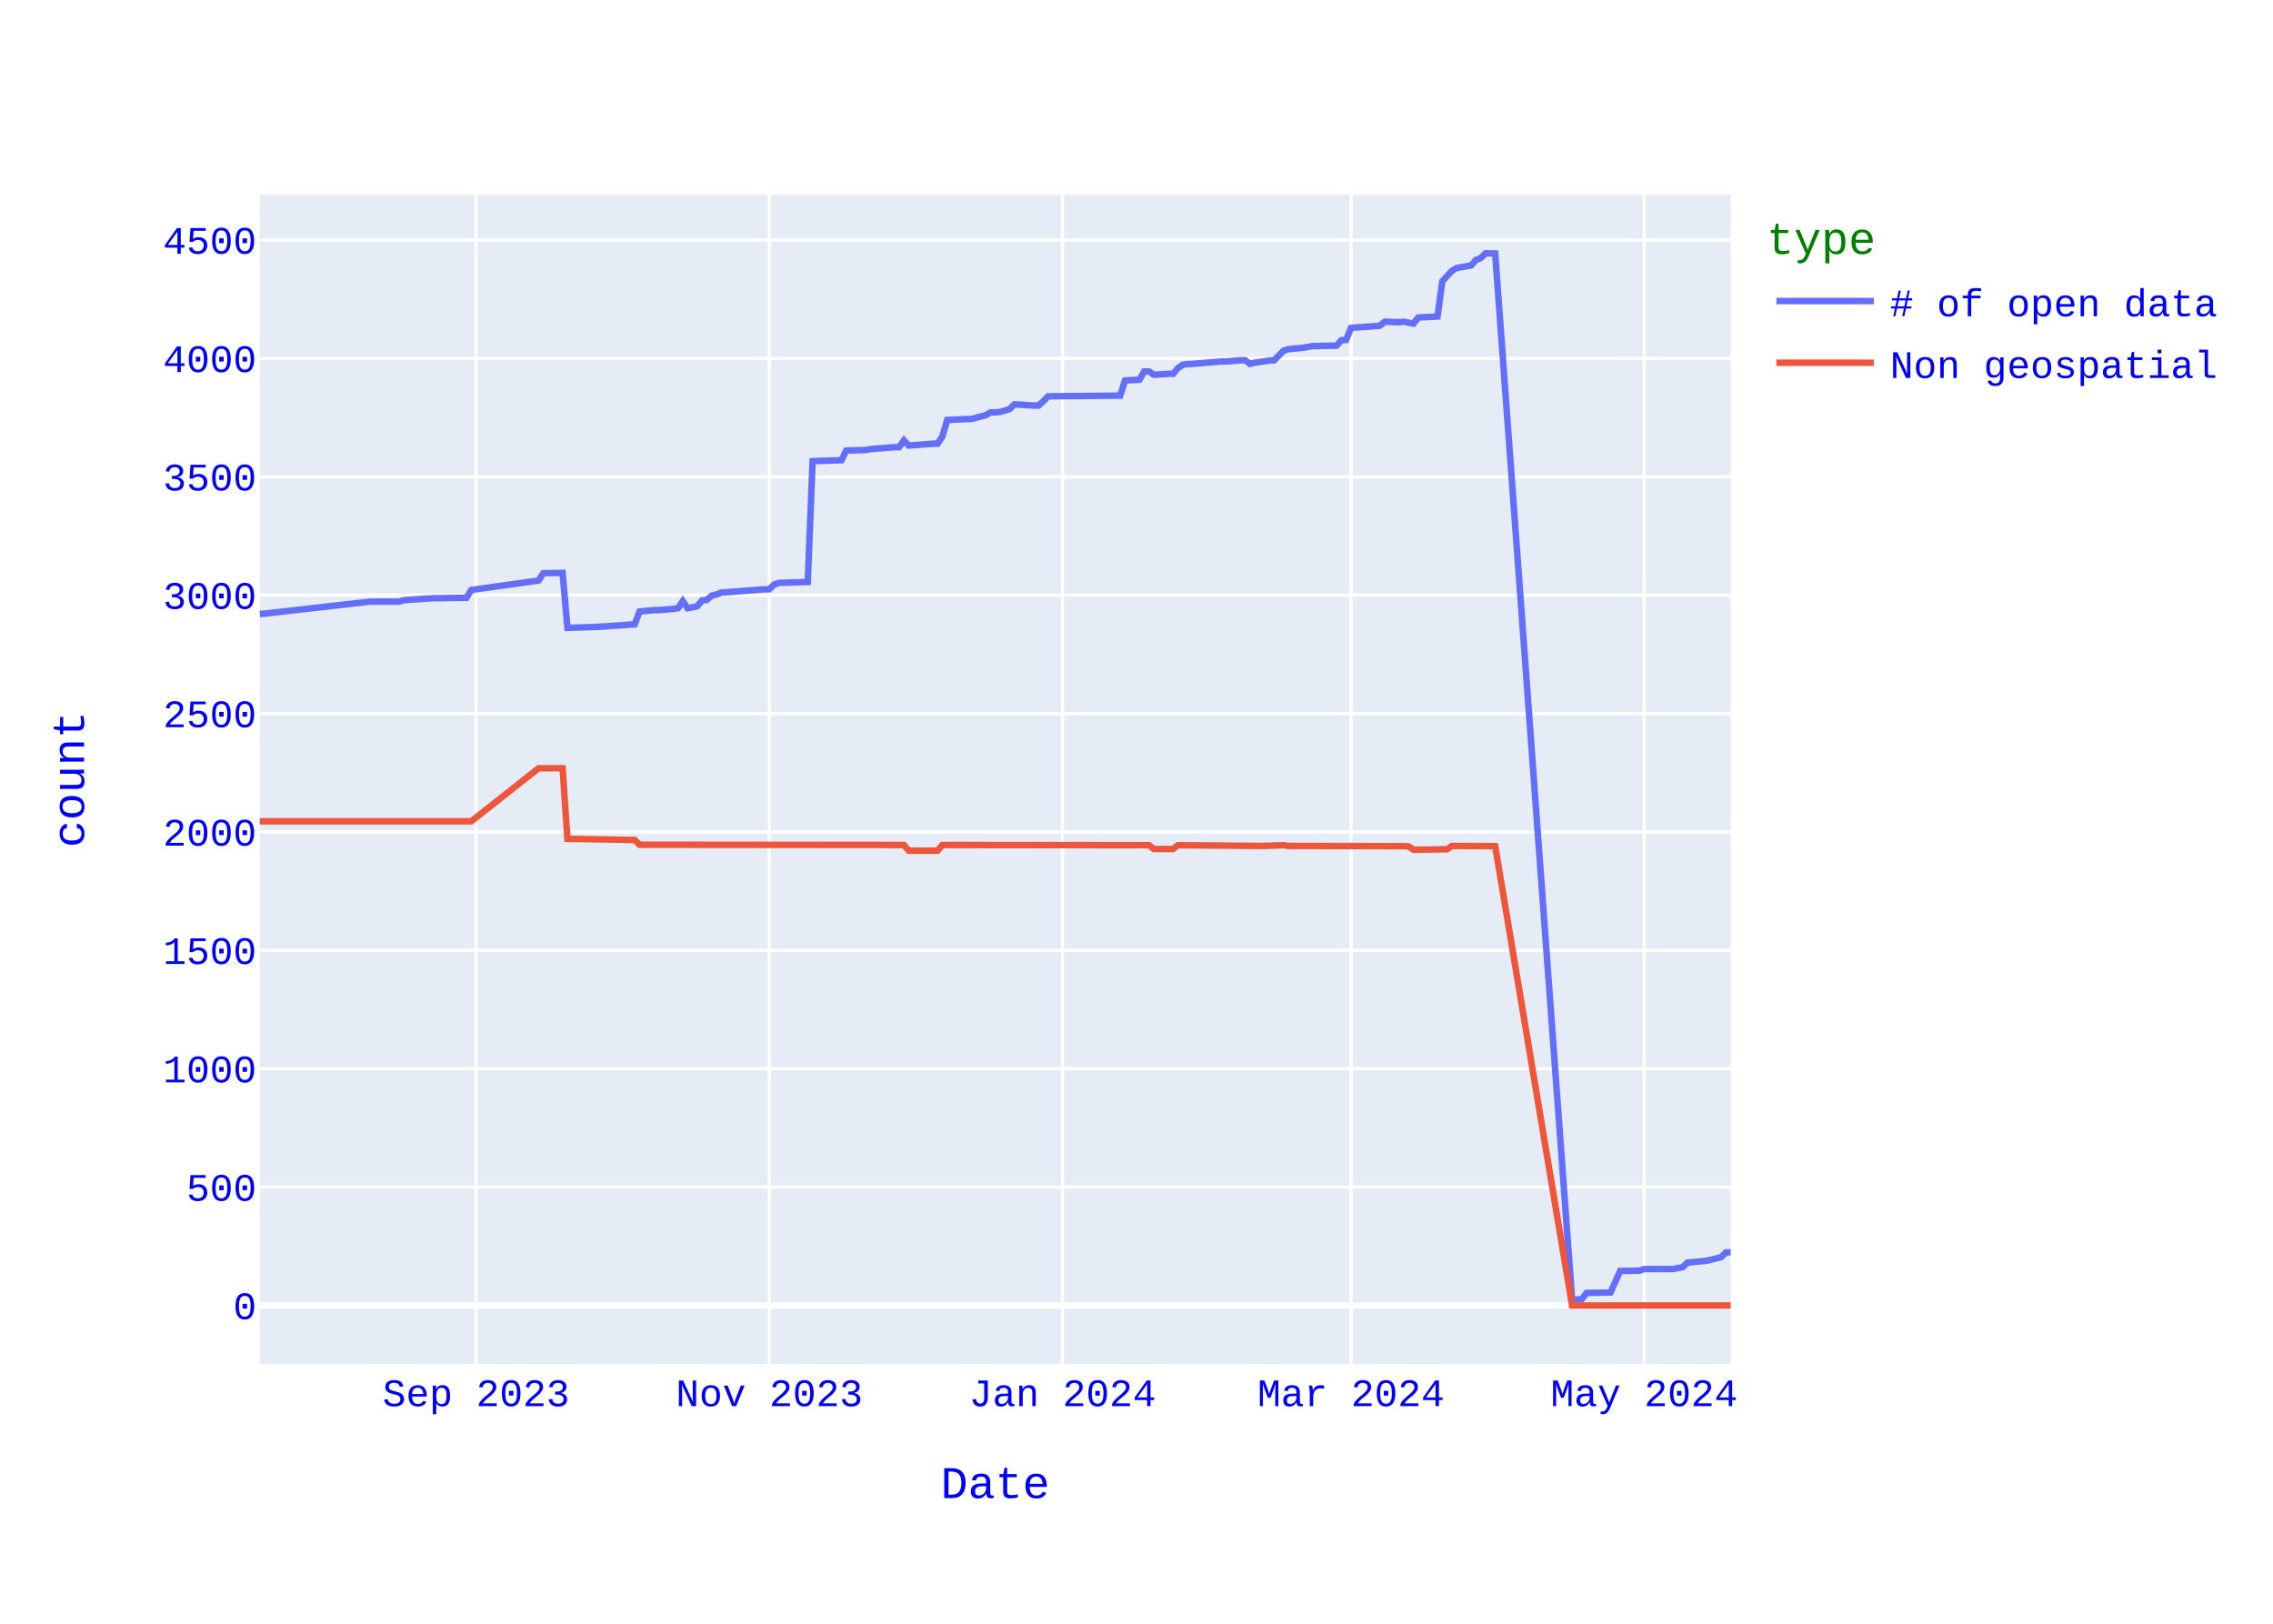
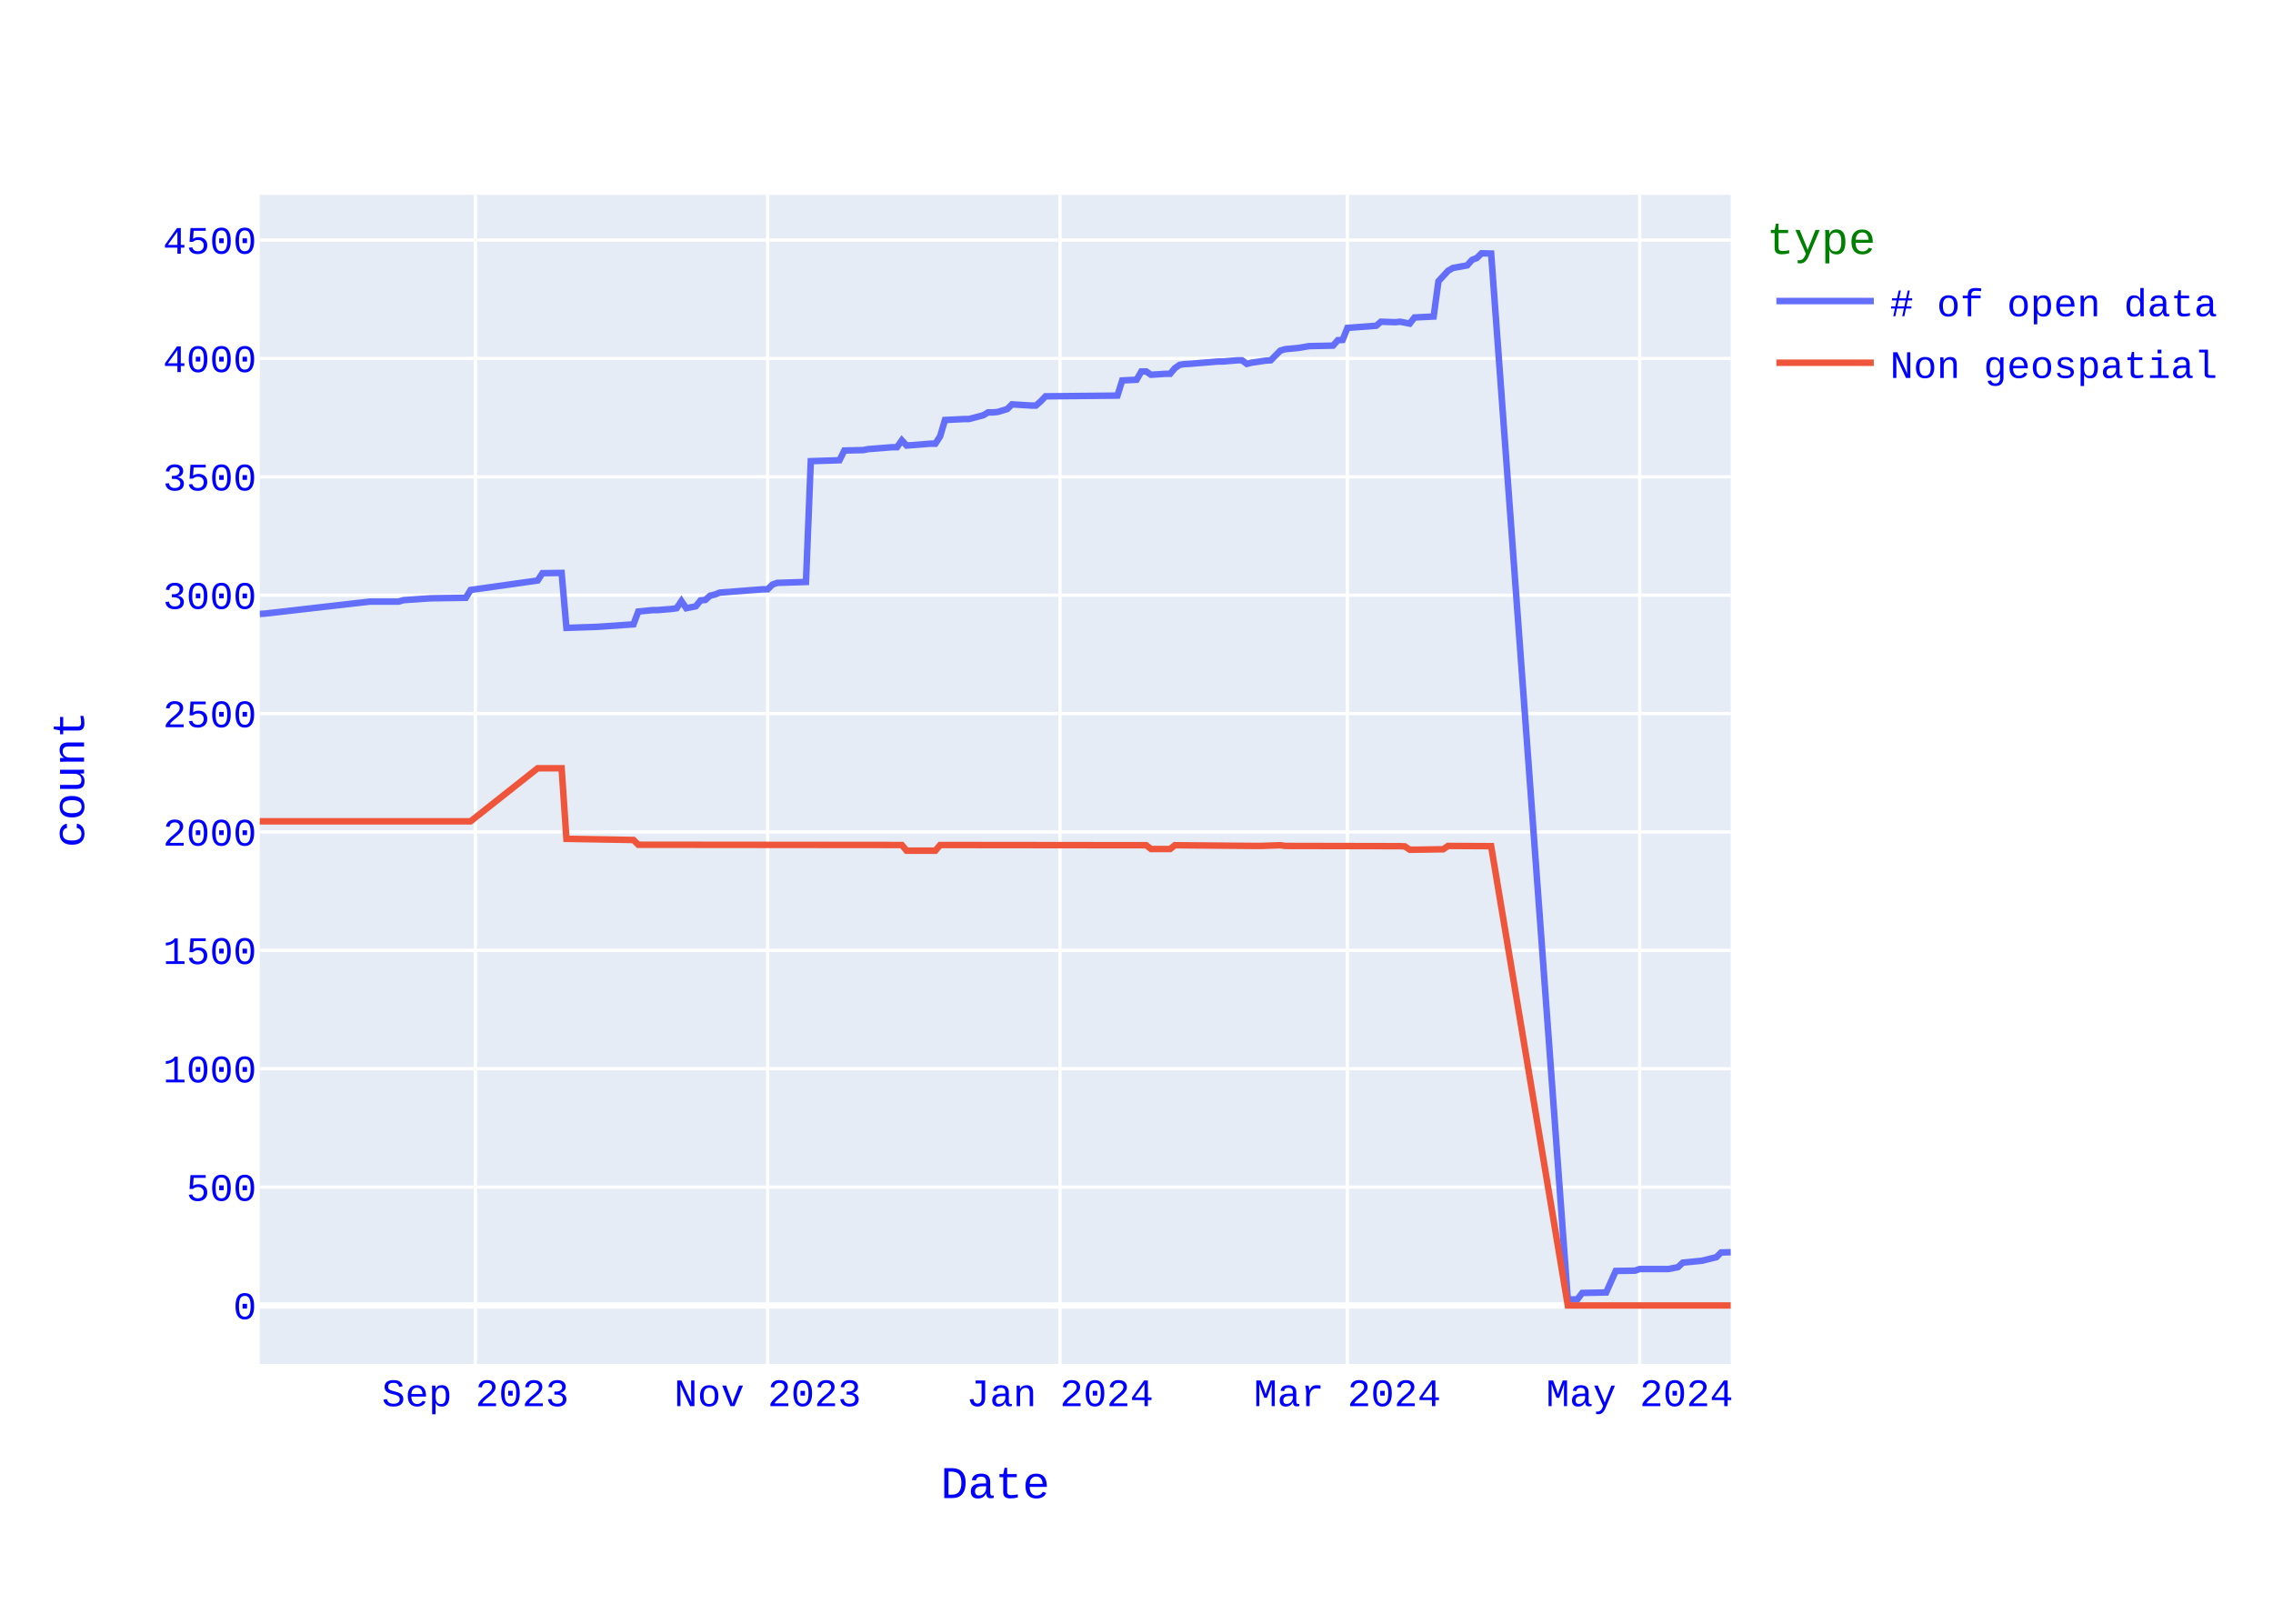
<svg xmlns="http://www.w3.org/2000/svg" class="main-svg" width="700" height="500" style="" viewBox="0 0 700 500">
  <rect x="0" y="0" width="700" height="500" style="fill: rgb(255, 255, 255); fill-opacity: 1;" />
-   <defs id="defs-728d33">
+   <defs id="defs-680786">
    <g class="clips">
-       <clipPath id="clip728d33xyplot" class="plotclip">
+       <clipPath id="clip680786xyplot" class="plotclip">
        <rect width="453" height="360" />
      </clipPath>
-       <clipPath class="axesclip" id="clip728d33x">
+       <clipPath class="axesclip" id="clip680786x">
        <rect x="80" y="0" width="453" height="500" />
      </clipPath>
-       <clipPath class="axesclip" id="clip728d33y">
+       <clipPath class="axesclip" id="clip680786y">
        <rect x="0" y="60" width="700" height="360" />
      </clipPath>
-       <clipPath class="axesclip" id="clip728d33xy">
+       <clipPath class="axesclip" id="clip680786xy">
        <rect x="80" y="60" width="453" height="360" />
      </clipPath>
    </g>
    <g class="gradients" />
    <g class="patterns" />
  </defs>
  <g class="bglayer">
    <rect class="bg" x="80" y="60" width="453" height="360" style="fill: rgb(229, 236, 246); fill-opacity: 1; stroke-width: 0;" />
  </g>
  <g class="layer-below">
    <g class="imagelayer" />
    <g class="shapelayer" />
  </g>
  <g class="cartesianlayer">
    <g class="subplot xy">
      <g class="layer-subplot">
        <g class="shapelayer" />
        <g class="imagelayer" />
      </g>
      <g class="minor-gridlayer">
        <g class="x" />
        <g class="y" />
      </g>
      <g class="gridlayer">
        <g class="x">
-           <path class="xgrid crisp" transform="translate(146.62,0)" d="M0,60v360" style="stroke: rgb(255, 255, 255); stroke-opacity: 1; stroke-width: 1px;" />
-           <path class="xgrid crisp" transform="translate(236.92,0)" d="M0,60v360" style="stroke: rgb(255, 255, 255); stroke-opacity: 1; stroke-width: 1px;" />
-           <path class="xgrid crisp" transform="translate(327.23,0)" d="M0,60v360" style="stroke: rgb(255, 255, 255); stroke-opacity: 1; stroke-width: 1px;" />
-           <path class="xgrid crisp" transform="translate(416.05,0)" d="M0,60v360" style="stroke: rgb(255, 255, 255); stroke-opacity: 1; stroke-width: 1px;" />
-           <path class="xgrid crisp" transform="translate(506.35,0)" d="M0,60v360" style="stroke: rgb(255, 255, 255); stroke-opacity: 1; stroke-width: 1px;" />
+           <path class="xgrid crisp" transform="translate(146.4,0)" d="M0,60v360" style="stroke: rgb(255, 255, 255); stroke-opacity: 1; stroke-width: 1px;" />
+           <path class="xgrid crisp" transform="translate(236.41,0)" d="M0,60v360" style="stroke: rgb(255, 255, 255); stroke-opacity: 1; stroke-width: 1px;" />
+           <path class="xgrid crisp" transform="translate(326.42,0)" d="M0,60v360" style="stroke: rgb(255, 255, 255); stroke-opacity: 1; stroke-width: 1px;" />
+           <path class="xgrid crisp" transform="translate(414.95,0)" d="M0,60v360" style="stroke: rgb(255, 255, 255); stroke-opacity: 1; stroke-width: 1px;" />
+           <path class="xgrid crisp" transform="translate(504.96,0)" d="M0,60v360" style="stroke: rgb(255, 255, 255); stroke-opacity: 1; stroke-width: 1px;" />
        </g>
        <g class="y">
          <path class="ygrid crisp" transform="translate(0,365.55)" d="M80,0h453" style="stroke: rgb(255, 255, 255); stroke-opacity: 1; stroke-width: 1px;" />
          <path class="ygrid crisp" transform="translate(0,329.09)" d="M80,0h453" style="stroke: rgb(255, 255, 255); stroke-opacity: 1; stroke-width: 1px;" />
          <path class="ygrid crisp" transform="translate(0,292.64)" d="M80,0h453" style="stroke: rgb(255, 255, 255); stroke-opacity: 1; stroke-width: 1px;" />
          <path class="ygrid crisp" transform="translate(0,256.19)" d="M80,0h453" style="stroke: rgb(255, 255, 255); stroke-opacity: 1; stroke-width: 1px;" />
          <path class="ygrid crisp" transform="translate(0,219.73)" d="M80,0h453" style="stroke: rgb(255, 255, 255); stroke-opacity: 1; stroke-width: 1px;" />
          <path class="ygrid crisp" transform="translate(0,183.28)" d="M80,0h453" style="stroke: rgb(255, 255, 255); stroke-opacity: 1; stroke-width: 1px;" />
          <path class="ygrid crisp" transform="translate(0,146.82)" d="M80,0h453" style="stroke: rgb(255, 255, 255); stroke-opacity: 1; stroke-width: 1px;" />
          <path class="ygrid crisp" transform="translate(0,110.37)" d="M80,0h453" style="stroke: rgb(255, 255, 255); stroke-opacity: 1; stroke-width: 1px;" />
          <path class="ygrid crisp" transform="translate(0,73.92)" d="M80,0h453" style="stroke: rgb(255, 255, 255); stroke-opacity: 1; stroke-width: 1px;" />
        </g>
      </g>
      <g class="zerolinelayer">
        <path class="yzl zl crisp" transform="translate(0,402)" d="M80,0h453" style="stroke: rgb(255, 255, 255); stroke-opacity: 1; stroke-width: 2px;" />
      </g>
      <path class="xlines-below" />
      <path class="ylines-below" />
      <g class="overlines-below" />
      <g class="xaxislayer-below" />
      <g class="yaxislayer-below" />
      <g class="overaxes-below" />
-       <g class="plot" transform="translate(80,60)" clip-path="url(#clip728d33xyplot)">
+       <g class="plot" transform="translate(80,60)" clip-path="url(#clip680786xyplot)">
        <g class="scatterlayer mlayer">
-           <g class="trace scatter tracebcb71f" style="stroke-miterlimit: 2; opacity: 1;">
+           <g class="trace scatter tracef693ce" style="stroke-miterlimit: 2; opacity: 1;">
            <g class="fills" />
            <g class="errorbars" />
            <g class="lines">
-               <path class="js-line" d="M453,325.6L451.52,325.67L450.04,327.13L445.6,328.22L444.12,328.37L439.68,328.8L438.2,330.19L435.24,330.77L433.75,330.77L426.35,330.77L424.87,331.28L418.95,331.36L415.99,337.99L408.59,338.14L407.11,340.1L404.15,340.18L380.46,18.07L377.5,18L376.02,19.46L374.54,20.04L373.06,21.72L368.62,22.52L367.14,23.4L364.18,26.6L362.7,37.47L356.77,37.76L355.29,39.65L352.33,39.07L350.85,39.22L346.41,39.07L344.93,40.31L336.05,40.97L334.57,44.68L333.09,44.76L331.61,46.43L324.21,46.58L321.25,47.09L316.8,47.53L315.32,47.96L312.36,50.95L310.88,51.03L306.44,51.68L304.96,52.05L303.48,50.95L302,50.95L297.56,51.32L296.08,51.32L287.2,52.05L285.72,52.12L284.24,52.34L282.75,53.36L281.27,55.11L279.79,55.11L275.35,55.4L273.87,54.38L272.39,54.38L270.91,56.93L266.47,57.15L264.99,61.82L242.78,62.04L241.3,63.57L239.82,64.88L238.34,64.88L232.42,64.51L230.94,65.97L227.98,66.85L226.5,66.99L225.02,66.99L223.54,67.87L219.1,69.04L217.62,69.04L211.7,69.33L210.22,74.36L208.74,76.62L207.25,76.62L199.85,77.2L198.37,75.6L196.89,77.71L195.41,77.71L188.01,78.29L186.53,78.59L180.61,78.73L179.13,81.72L170.25,82.01L168.76,119.2L159.88,119.49L158.4,120L156.92,121.46L155.44,121.46L142.12,122.48L140.64,123.06L139.16,123.42L137.68,124.74L136.2,124.88L134.72,126.7L131.75,127.29L130.27,125.1L128.79,127.29L127.31,127.51L122.87,127.87L121.39,127.87L116.95,128.31L115.47,132.25L105.11,132.97L103.63,133.05L94.75,133.34L93.26,116.42L87.34,116.5L85.86,118.76L65.14,121.67L63.66,124.08L53.29,124.23L51.81,124.3L44.41,124.81L42.93,125.25L34.05,125.25L1.48,128.96L0,129.04" style="vector-effect: none; fill: none; stroke: rgb(99, 110, 250); stroke-opacity: 1; stroke-width: 2px; opacity: 1;" />
+               <path class="js-line" d="M453,325.6L450.05,325.67L448.57,327.13L444.15,328.22L442.67,328.37L438.24,328.8L436.77,330.19L433.82,330.77L432.34,330.77L424.96,330.77L423.49,331.28L417.59,331.36L414.64,337.99L407.26,338.14L405.78,340.1L402.83,340.18L379.22,18.07L376.27,18L374.79,19.46L373.32,20.04L371.84,21.72L367.42,22.52L365.94,23.4L362.99,26.6L361.51,37.47L355.61,37.76L354.14,39.65L351.19,39.07L349.71,39.22L345.28,39.07L343.81,40.31L334.95,40.97L333.48,44.68L332,44.76L330.53,46.43L323.15,46.58L320.2,47.09L315.77,47.53L314.3,47.96L311.35,50.95L309.87,51.03L305.44,51.68L303.97,52.05L302.49,50.95L301.02,50.95L296.59,51.32L295.11,51.32L286.26,52.05L284.79,52.12L283.31,52.34L281.83,53.36L280.36,55.11L278.88,55.11L274.46,55.4L272.98,54.38L271.5,54.38L270.03,56.93L265.6,57.15L264.13,61.82L241.99,62.04L240.52,63.57L239.04,64.88L237.57,64.88L231.66,64.51L230.19,65.97L227.24,66.85L225.76,66.99L224.29,66.99L222.81,67.87L218.38,69.04L216.91,69.04L211.01,69.33L209.53,74.36L208.06,76.62L206.58,76.62L199.2,77.2L197.73,75.6L196.25,77.71L194.78,77.71L187.4,78.29L185.92,78.59L180.02,78.73L178.54,81.72L169.69,82.01L168.21,119.2L159.36,119.49L157.89,120L156.41,121.46L154.93,121.46L141.65,122.48L140.18,123.06L138.7,123.42L137.23,124.74L135.75,124.88L134.28,126.7L131.33,127.29L129.85,125.1L128.37,127.29L126.9,127.51L122.47,127.87L121,127.87L116.57,128.31L115.09,132.25L104.77,132.97L103.29,133.05L94.44,133.34L92.96,116.42L87.06,116.5L85.58,118.76L64.93,121.67L63.45,124.08L53.12,124.23L51.64,124.3L44.27,124.81L42.79,125.25L33.94,125.25L1.48,128.96L0,129.04" style="vector-effect: none; fill: none; stroke: rgb(99, 110, 250); stroke-opacity: 1; stroke-width: 2px; opacity: 1;" />
            </g>
            <g class="points" />
            <g class="text" />
          </g>
-           <g class="trace scatter traced05f68" style="stroke-miterlimit: 2; opacity: 1;">
+           <g class="trace scatter tracefbd0f9" style="stroke-miterlimit: 2; opacity: 1;">
            <g class="fills" />
            <g class="errorbars" />
            <g class="lines">
-               <path class="js-line" d="M453,342L404.15,342L380.46,200.56L367.14,200.49L365.66,201.51L356.77,201.65L355.29,201.65L353.81,200.63L352.33,200.56L316.8,200.49L315.32,200.27L309.4,200.49L307.92,200.49L282.75,200.27L281.27,201.43L275.35,201.43L273.87,200.27L210.22,200.2L208.74,201.95L199.85,201.95L198.37,200.2L116.95,200.12L115.47,198.66L94.75,198.3L93.26,176.57L85.86,176.57L65.14,192.9L0,192.9" style="vector-effect: none; fill: none; stroke: rgb(239, 85, 59); stroke-opacity: 1; stroke-width: 2px; opacity: 1;" />
+               <path class="js-line" d="M453,342L402.83,342L379.22,200.56L365.94,200.49L364.47,201.51L355.61,201.65L354.14,201.65L352.66,200.63L351.19,200.56L315.77,200.49L314.3,200.27L308.39,200.49L306.92,200.49L281.83,200.27L280.36,201.43L274.46,201.43L272.98,200.27L209.53,200.2L208.06,201.95L199.2,201.95L197.73,200.2L116.57,200.12L115.09,198.66L94.44,198.3L92.96,176.57L85.58,176.57L64.93,192.9L0,192.9" style="vector-effect: none; fill: none; stroke: rgb(239, 85, 59); stroke-opacity: 1; stroke-width: 2px; opacity: 1;" />
            </g>
            <g class="points" />
            <g class="text" />
          </g>
        </g>
      </g>
      <g class="overplot" />
      <path class="xlines-above crisp" d="M0,0" style="fill: none;" />
      <path class="ylines-above crisp" d="M0,0" style="fill: none;" />
      <g class="overlines-above" />
      <g class="xaxislayer-above">
        <g class="xtick">
-           <text text-anchor="middle" x="0" y="433" transform="translate(146.62,0)" style="font-family: 'Courier New'; font-size: 12px; fill: rgb(0, 0, 255); fill-opacity: 1; white-space: pre; opacity: 1;">Sep 2023</text>
-         </g>
-         <g class="xtick">
-           <text text-anchor="middle" x="0" y="433" style="font-family: 'Courier New'; font-size: 12px; fill: rgb(0, 0, 255); fill-opacity: 1; white-space: pre; opacity: 1;" transform="translate(236.92,0)">Nov 2023</text>
-         </g>
-         <g class="xtick">
-           <text text-anchor="middle" x="0" y="433" style="font-family: 'Courier New'; font-size: 12px; fill: rgb(0, 0, 255); fill-opacity: 1; white-space: pre; opacity: 1;" transform="translate(327.23,0)">Jan 2024</text>
-         </g>
-         <g class="xtick">
-           <text text-anchor="middle" x="0" y="433" style="font-family: 'Courier New'; font-size: 12px; fill: rgb(0, 0, 255); fill-opacity: 1; white-space: pre; opacity: 1;" transform="translate(416.05,0)">Mar 2024</text>
-         </g>
-         <g class="xtick">
-           <text text-anchor="middle" x="0" y="433" style="font-family: 'Courier New'; font-size: 12px; fill: rgb(0, 0, 255); fill-opacity: 1; white-space: pre; opacity: 1;" transform="translate(506.35,0)">May 2024</text>
+           <text text-anchor="middle" x="0" y="433" transform="translate(146.4,0)" style="font-family: 'Courier New'; font-size: 12px; fill: rgb(0, 0, 255); fill-opacity: 1; white-space: pre; opacity: 1;">Sep 2023</text>
+         </g>
+         <g class="xtick">
+           <text text-anchor="middle" x="0" y="433" style="font-family: 'Courier New'; font-size: 12px; fill: rgb(0, 0, 255); fill-opacity: 1; white-space: pre; opacity: 1;" transform="translate(236.41,0)">Nov 2023</text>
+         </g>
+         <g class="xtick">
+           <text text-anchor="middle" x="0" y="433" style="font-family: 'Courier New'; font-size: 12px; fill: rgb(0, 0, 255); fill-opacity: 1; white-space: pre; opacity: 1;" transform="translate(326.42,0)">Jan 2024</text>
+         </g>
+         <g class="xtick">
+           <text text-anchor="middle" x="0" y="433" style="font-family: 'Courier New'; font-size: 12px; fill: rgb(0, 0, 255); fill-opacity: 1; white-space: pre; opacity: 1;" transform="translate(414.95,0)">Mar 2024</text>
+         </g>
+         <g class="xtick">
+           <text text-anchor="middle" x="0" y="433" style="font-family: 'Courier New'; font-size: 12px; fill: rgb(0, 0, 255); fill-opacity: 1; white-space: pre; opacity: 1;" transform="translate(504.96,0)">May 2024</text>
        </g>
      </g>
      <g class="yaxislayer-above">
        <g class="ytick">
          <text text-anchor="end" x="79" y="4.2" transform="translate(0,402)" style="font-family: 'Courier New'; font-size: 12px; fill: rgb(0, 0, 255); fill-opacity: 1; white-space: pre; opacity: 1;">0</text>
        </g>
        <g class="ytick">
          <text text-anchor="end" x="79" y="4.2" style="font-family: 'Courier New'; font-size: 12px; fill: rgb(0, 0, 255); fill-opacity: 1; white-space: pre; opacity: 1;" transform="translate(0,365.55)">500</text>
        </g>
        <g class="ytick">
          <text text-anchor="end" x="79" y="4.2" style="font-family: 'Courier New'; font-size: 12px; fill: rgb(0, 0, 255); fill-opacity: 1; white-space: pre; opacity: 1;" transform="translate(0,329.09)">1000</text>
        </g>
        <g class="ytick">
          <text text-anchor="end" x="79" y="4.2" style="font-family: 'Courier New'; font-size: 12px; fill: rgb(0, 0, 255); fill-opacity: 1; white-space: pre; opacity: 1;" transform="translate(0,292.64)">1500</text>
        </g>
        <g class="ytick">
          <text text-anchor="end" x="79" y="4.2" style="font-family: 'Courier New'; font-size: 12px; fill: rgb(0, 0, 255); fill-opacity: 1; white-space: pre; opacity: 1;" transform="translate(0,256.19)">2000</text>
        </g>
        <g class="ytick">
          <text text-anchor="end" x="79" y="4.2" style="font-family: 'Courier New'; font-size: 12px; fill: rgb(0, 0, 255); fill-opacity: 1; white-space: pre; opacity: 1;" transform="translate(0,219.73)">2500</text>
        </g>
        <g class="ytick">
          <text text-anchor="end" x="79" y="4.2" style="font-family: 'Courier New'; font-size: 12px; fill: rgb(0, 0, 255); fill-opacity: 1; white-space: pre; opacity: 1;" transform="translate(0,183.28)">3000</text>
        </g>
        <g class="ytick">
          <text text-anchor="end" x="79" y="4.2" style="font-family: 'Courier New'; font-size: 12px; fill: rgb(0, 0, 255); fill-opacity: 1; white-space: pre; opacity: 1;" transform="translate(0,146.82)">3500</text>
        </g>
        <g class="ytick">
          <text text-anchor="end" x="79" y="4.2" style="font-family: 'Courier New'; font-size: 12px; fill: rgb(0, 0, 255); fill-opacity: 1; white-space: pre; opacity: 1;" transform="translate(0,110.37)">4000</text>
        </g>
        <g class="ytick">
          <text text-anchor="end" x="79" y="4.2" style="font-family: 'Courier New'; font-size: 12px; fill: rgb(0, 0, 255); fill-opacity: 1; white-space: pre; opacity: 1;" transform="translate(0,73.92)">4500</text>
        </g>
      </g>
      <g class="overaxes-above" />
    </g>
  </g>
  <g class="polarlayer" />
  <g class="smithlayer" />
  <g class="ternarylayer" />
  <g class="geolayer" />
  <g class="funnelarealayer" />
  <g class="pielayer" />
  <g class="iciclelayer" />
  <g class="treemaplayer" />
  <g class="sunburstlayer" />
  <g class="glimages" />
-   <defs id="topdefs-728d33">
+   <defs id="topdefs-680786">
    <g class="clips" />
-     <clipPath id="legend728d33">
+     <clipPath id="legend680786">
      <rect width="146" height="67" x="0" y="0" />
    </clipPath>
  </defs>
  <g class="layer-above">
    <g class="imagelayer" />
    <g class="shapelayer" />
  </g>
  <g class="infolayer">
    <g class="legend" pointer-events="all" transform="translate(542.06,60)">
      <rect class="bg" shape-rendering="crispEdges" style="stroke: rgb(68, 68, 68); stroke-opacity: 1; fill: rgb(255, 255, 255); fill-opacity: 1; stroke-width: 0px;" width="146" height="67" x="0" y="0" />
-       <g class="scrollbox" transform="" clip-path="url(#legend728d33)">
+       <g class="scrollbox" transform="" clip-path="url(#legend680786)">
        <text class="legendtitletext" text-anchor="start" x="2" y="18.2" style="font-family: 'Courier New'; font-size: 14px; fill: rgb(0, 128, 0); fill-opacity: 1; white-space: pre;">type</text>
        <g class="groups" transform="">
          <g class="traces" transform="translate(0,32.7)" style="opacity: 1;">
            <text class="legendtext" text-anchor="start" x="40" y="4.68" style="font-family: 'Courier New'; font-size: 12px; fill: rgb(0, 0, 255); fill-opacity: 1; white-space: pre;"># of open data</text>
            <g class="layers" style="opacity: 1;">
              <g class="legendfill" />
              <g class="legendlines">
                <path class="js-line" d="M5,0h30" style="fill: none; stroke: rgb(99, 110, 250); stroke-opacity: 1; stroke-width: 2px;" />
              </g>
              <g class="legendsymbols">
                <g class="legendpoints" />
              </g>
            </g>
            <rect class="legendtoggle" x="0" y="-9.5" width="140.828" height="19" style="fill: rgb(0, 0, 0); fill-opacity: 0;" />
          </g>
        </g>
        <g class="groups" transform="">
          <g class="traces" transform="translate(0,51.7)" style="opacity: 1;">
            <text class="legendtext" text-anchor="start" x="40" y="4.68" style="font-family: 'Courier New'; font-size: 12px; fill: rgb(0, 0, 255); fill-opacity: 1; white-space: pre;">Non geospatial</text>
            <g class="layers" style="opacity: 1;">
              <g class="legendfill" />
              <g class="legendlines">
                <path class="js-line" d="M5,0h30" style="fill: none; stroke: rgb(239, 85, 59); stroke-opacity: 1; stroke-width: 2px;" />
              </g>
              <g class="legendsymbols">
                <g class="legendpoints" />
              </g>
            </g>
            <rect class="legendtoggle" x="0" y="-9.5" width="140.828" height="19" style="fill: rgb(0, 0, 0); fill-opacity: 0;" />
          </g>
        </g>
      </g>
      <rect class="scrollbar" rx="20" ry="3" width="0" height="0" style="fill: rgb(128, 139, 164); fill-opacity: 1;" x="0" y="0" />
    </g>
    <g class="g-gtitle" />
    <g class="g-xtitle">
      <text class="xtitle" x="306.5" y="461.3" text-anchor="middle" style="font-family: 'Courier New'; font-size: 14px; fill: rgb(0, 0, 255); opacity: 1; font-weight: normal; white-space: pre;">Date</text>
    </g>
    <g class="g-ytitle">
      <text class="ytitle" transform="rotate(-90,25.8875,240)" x="25.888" y="240" text-anchor="middle" style="font-family: 'Courier New'; font-size: 14px; fill: rgb(0, 0, 255); opacity: 1; font-weight: normal; white-space: pre;">count</text>
    </g>
  </g>
</svg>
